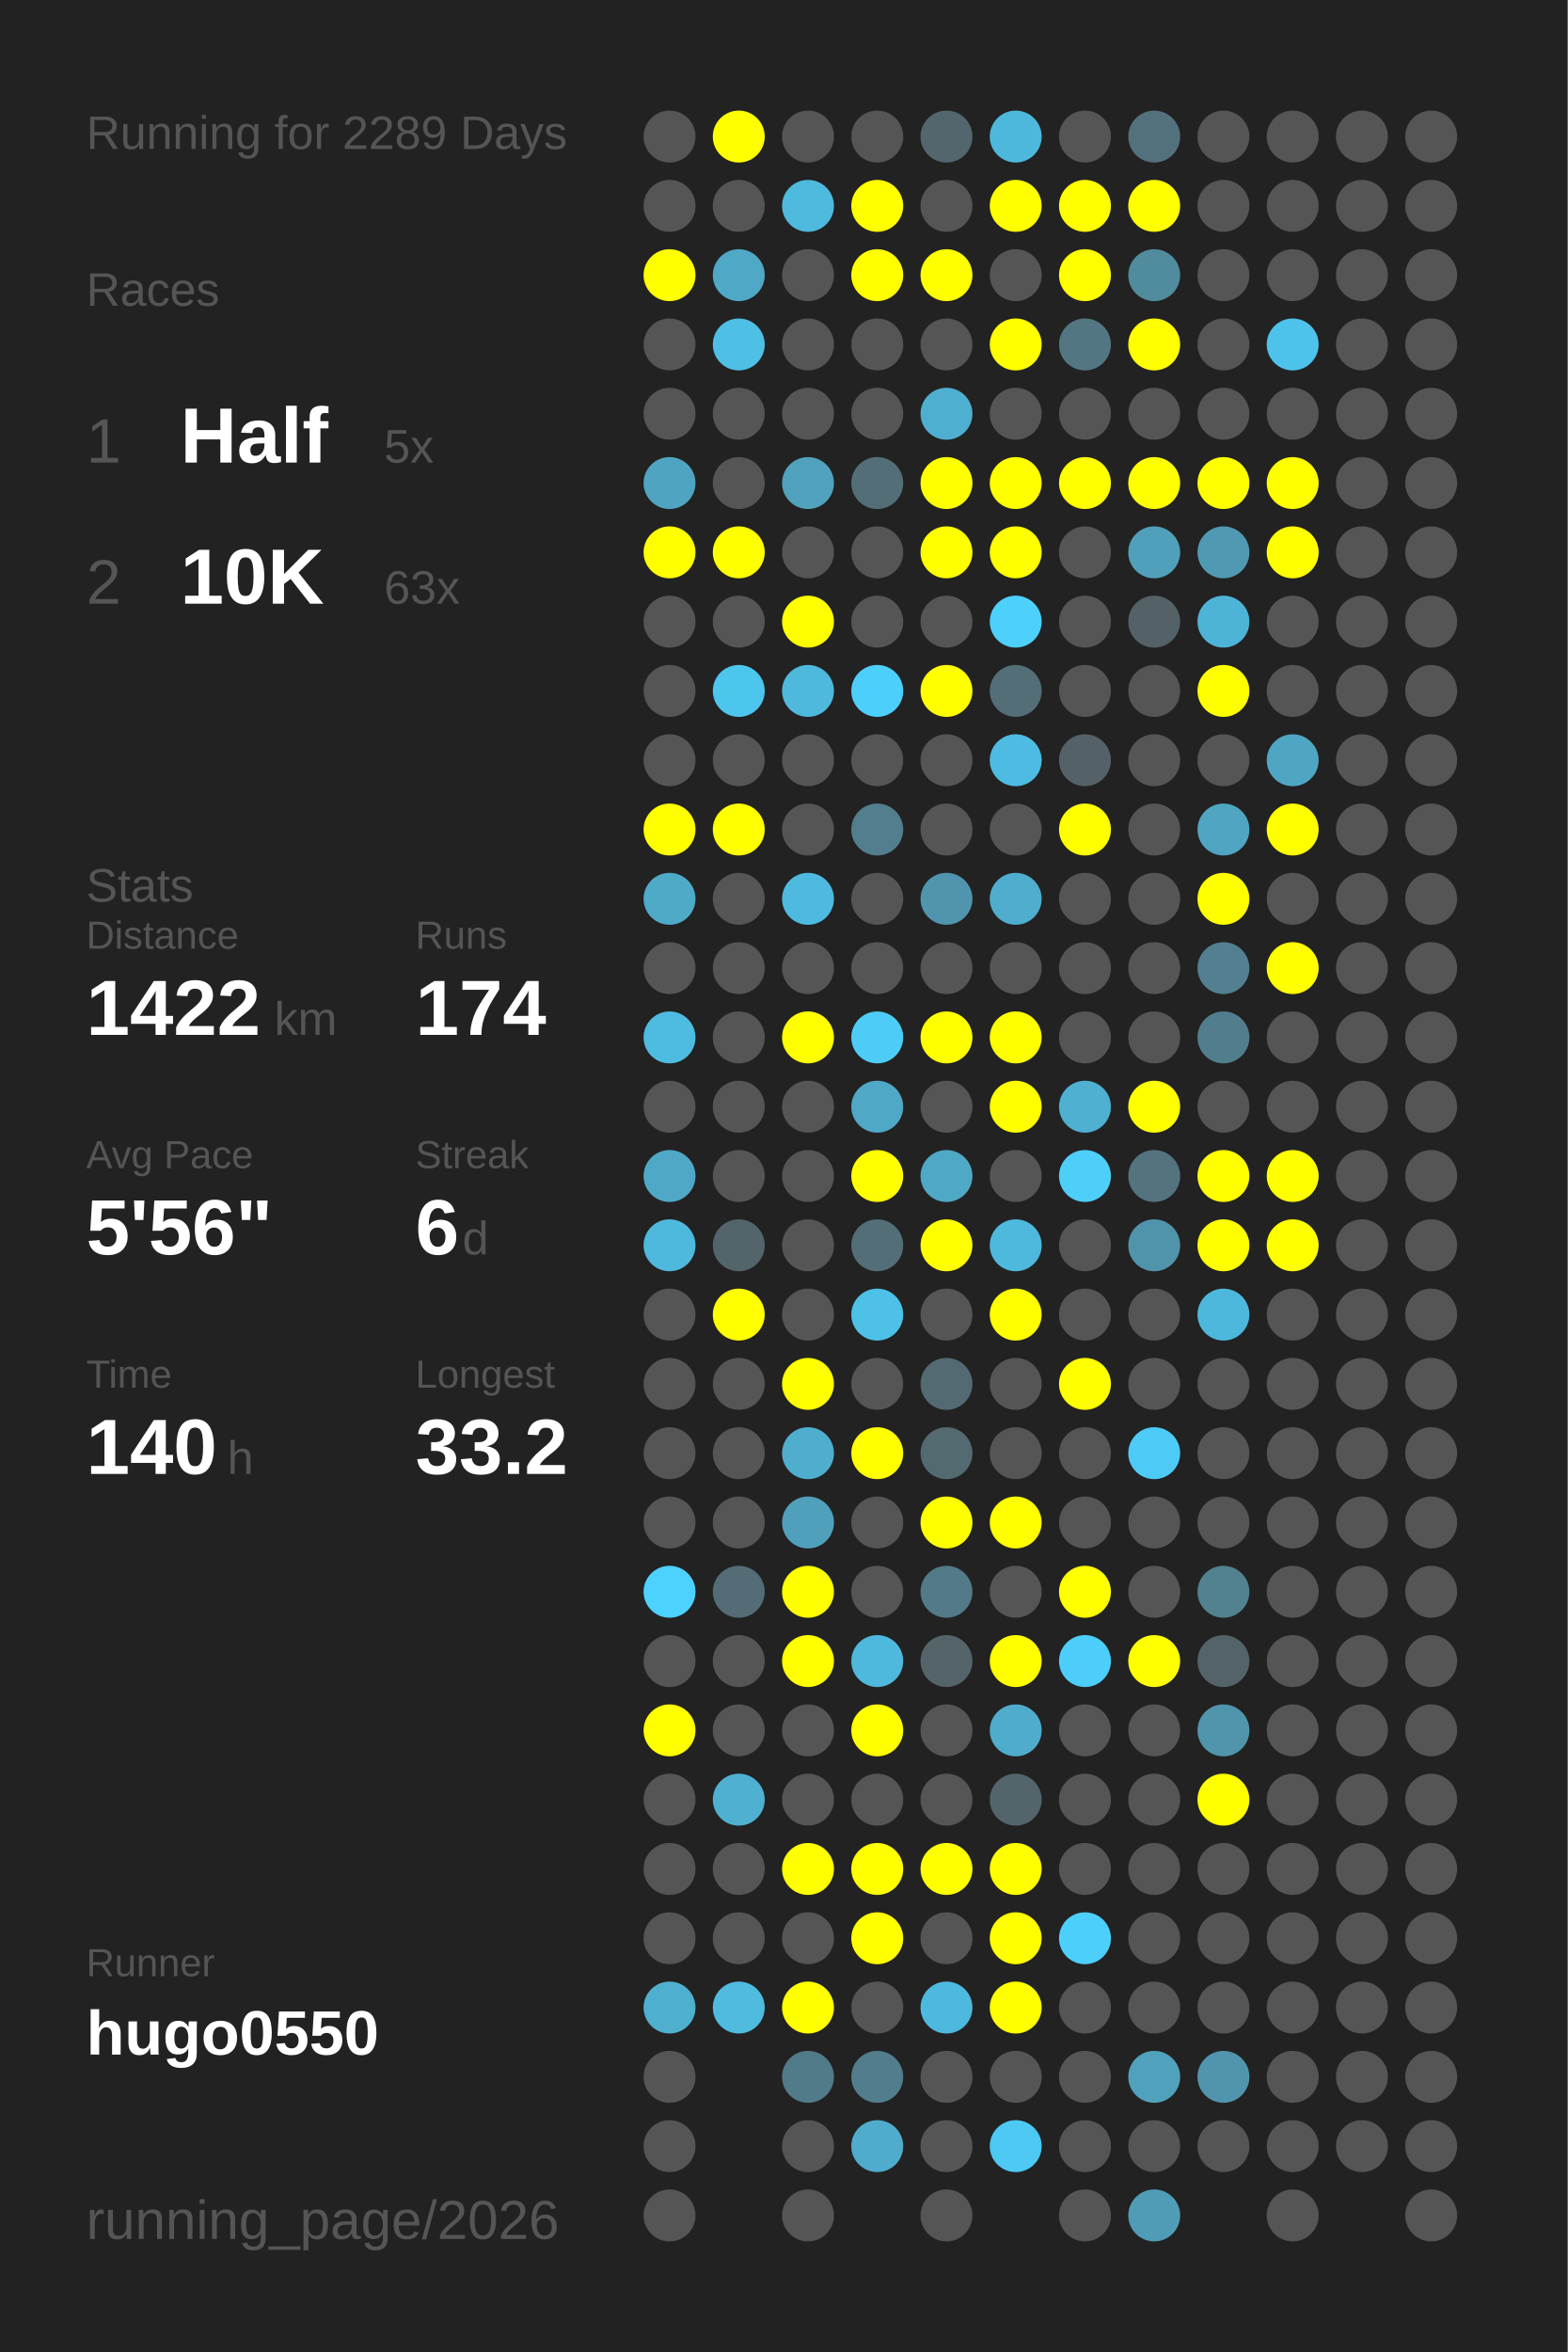
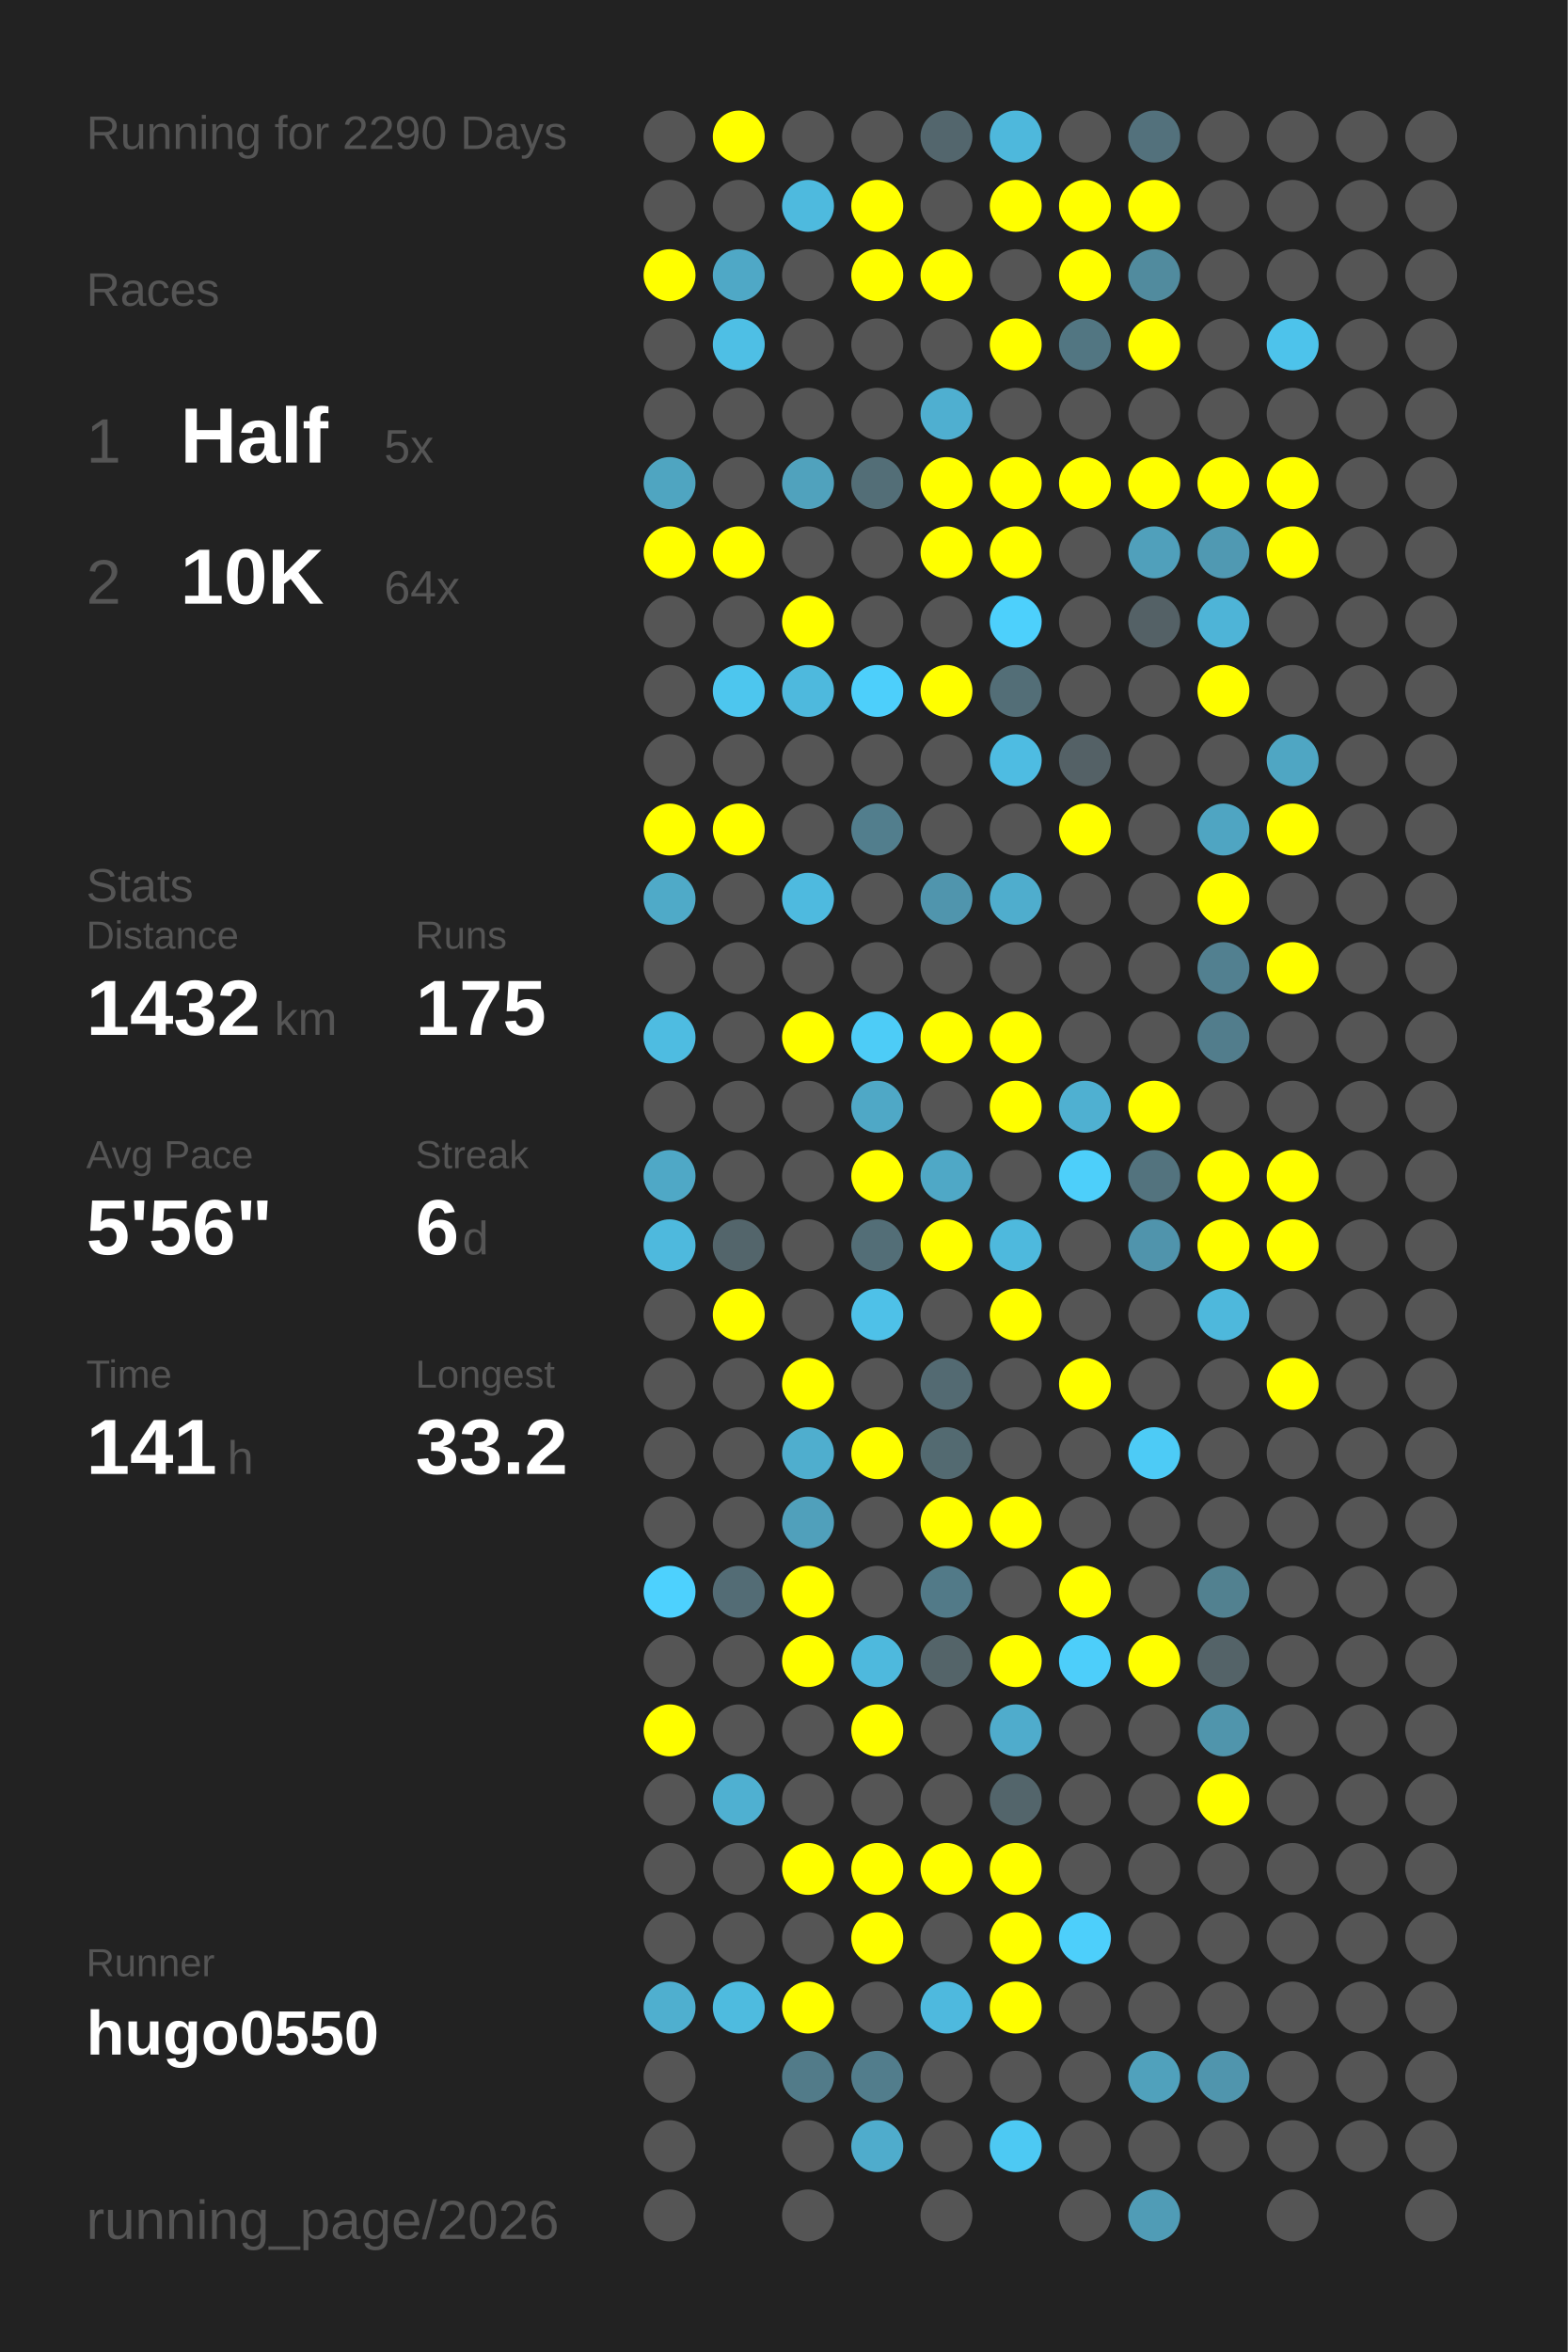
<svg xmlns="http://www.w3.org/2000/svg" baseProfile="full" height="300mm" version="1.1" viewBox="0,0,200,300" width="200mm">
  <defs />
  <rect fill="#222222" height="300" width="200" x="0" y="0" />
-   <text fill="#555555" style="font-size:6px; font-family:Arial;" x="11" y="19">Running for 2289 Days</text>
+   <text fill="#555555" style="font-size:6px; font-family:Arial;" x="11" y="19">Running for 2290 Days</text>
  <text fill="#555555" style="font-size:6px; font-family:Arial;" x="11" y="39">Races</text>
  <text fill="#555555" style="font-size:8px; font-family:Arial;" x="11" y="59">1</text>
  <text fill="#FFFFFF" style="font-size:10px; font-family:Arial; font-weight:bold;" x="23" y="59">Half</text>
  <text fill="#555555" style="font-size:6px; font-family:Arial;" x="49" y="59">5x</text>
  <text fill="#555555" style="font-size:8px; font-family:Arial;" x="11" y="77">2</text>
  <text fill="#FFFFFF" style="font-size:10px; font-family:Arial; font-weight:bold;" x="23" y="77">10K</text>
-   <text fill="#555555" style="font-size:6px; font-family:Arial;" x="49" y="77">63x</text>
+   <text fill="#555555" style="font-size:6px; font-family:Arial;" x="49" y="77">64x</text>
  <text fill="#555555" style="font-size:6px; font-family:Arial;" x="11" y="115">Stats</text>
  <text fill="#555555" style="font-size:5px; font-family:Arial;" x="11" y="121">Distance</text>
-   <text fill="#FFFFFF" style="font-size:10px; font-family:Arial; font-weight:bold;" x="11" y="132">1422</text>
+   <text fill="#FFFFFF" style="font-size:10px; font-family:Arial; font-weight:bold;" x="11" y="132">1432</text>
  <text fill="#555555" style="font-size:6px; font-family:Arial;" x="35" y="132">km</text>
  <text fill="#555555" style="font-size:5px; font-family:Arial;" x="53" y="121">Runs</text>
-   <text fill="#FFFFFF" style="font-size:10px; font-family:Arial; font-weight:bold;" x="53" y="132">174</text>
+   <text fill="#FFFFFF" style="font-size:10px; font-family:Arial; font-weight:bold;" x="53" y="132">175</text>
  <text fill="#555555" style="font-size:5px; font-family:Arial;" x="11" y="149">Avg Pace</text>
  <text fill="#FFFFFF" style="font-size:10px; font-family:Arial; font-weight:bold;" x="11" y="160">5'56"</text>
  <text fill="#555555" style="font-size:5px; font-family:Arial;" x="53" y="149">Streak</text>
  <text fill="#FFFFFF" style="font-size:10px; font-family:Arial; font-weight:bold;" x="53" y="160">6</text>
  <text fill="#555555" style="font-size:6px; font-family:Arial;" x="59" y="160">d</text>
  <text fill="#555555" style="font-size:5px; font-family:Arial;" x="11" y="177">Time</text>
-   <text fill="#FFFFFF" style="font-size:10px; font-family:Arial; font-weight:bold;" x="11" y="188">140</text>
+   <text fill="#FFFFFF" style="font-size:10px; font-family:Arial; font-weight:bold;" x="11" y="188">141</text>
  <text fill="#555555" style="font-size:6px; font-family:Arial;" x="29" y="188">h</text>
  <text fill="#555555" style="font-size:5px; font-family:Arial;" x="53" y="177">Longest</text>
  <text fill="#FFFFFF" style="font-size:10px; font-family:Arial; font-weight:bold;" x="53" y="188">33.2</text>
  <text fill="#555555" style="font-size:5px; font-family:Arial;" x="11" y="252.065">Runner</text>
  <text fill="#FFFFFF" style="font-size:8px; font-family:Arial; font-weight:bold;" x="11" y="262.065">hugo0550</text>
  <text fill="#555555" style="font-size:7px; font-family:Arial;" x="11" y="285.581">running_page/2026</text>
  <circle cx="85.417" cy="17.419" fill="#555555" r="3.312" />
  <circle cx="85.417" cy="26.258" fill="#555555" r="3.312" />
  <circle cx="85.417" cy="35.097" fill="#FFFF00" r="3.312" />
  <circle cx="85.417" cy="43.935" fill="#555555" r="3.312" />
  <circle cx="85.417" cy="52.774" fill="#555555" r="3.312" />
  <circle cx="85.417" cy="61.613" fill="#4fa5c1" r="3.312" />
  <circle cx="85.417" cy="70.452" fill="#FFFF00" r="3.312" />
  <circle cx="85.417" cy="79.29" fill="#555555" r="3.312" />
  <circle cx="85.417" cy="88.129" fill="#555555" r="3.312" />
  <circle cx="85.417" cy="96.968" fill="#555555" r="3.312" />
  <circle cx="85.417" cy="105.806" fill="#FFFF00" r="3.312" />
  <circle cx="85.417" cy="114.645" fill="#4faac8" r="3.312" />
  <circle cx="85.417" cy="123.484" fill="#555555" r="3.312" />
  <circle cx="85.417" cy="132.323" fill="#4ebce1" r="3.312" />
  <circle cx="85.417" cy="141.161" fill="#555555" r="3.312" />
  <circle cx="85.417" cy="150" fill="#4fa8c6" r="3.312" />
  <circle cx="85.417" cy="158.839" fill="#4eb9dd" r="3.312" />
  <circle cx="85.417" cy="167.677" fill="#555555" r="3.312" />
  <circle cx="85.417" cy="176.516" fill="#555555" r="3.312" />
  <circle cx="85.417" cy="185.355" fill="#555555" r="3.312" />
  <circle cx="85.417" cy="194.194" fill="#555555" r="3.312" />
  <circle cx="85.417" cy="203.032" fill="#4dd1fe" r="3.312" />
  <circle cx="85.417" cy="211.871" fill="#555555" r="3.312" />
  <circle cx="85.417" cy="220.71" fill="#FFFF00" r="3.312" />
  <circle cx="85.417" cy="229.548" fill="#555555" r="3.312" />
  <circle cx="85.417" cy="238.387" fill="#555555" r="3.312" />
  <circle cx="85.417" cy="247.226" fill="#555555" r="3.312" />
  <circle cx="85.417" cy="256.065" fill="#4fafcf" r="3.312" />
  <circle cx="85.417" cy="264.903" fill="#555555" r="3.312" />
  <circle cx="85.417" cy="273.742" fill="#555555" r="3.312" />
  <circle cx="85.417" cy="282.581" fill="#555555" r="3.312" />
  <circle cx="94.25" cy="17.419" fill="#FFFF00" r="3.312" />
  <circle cx="94.25" cy="26.258" fill="#555555" r="3.312" />
  <circle cx="94.25" cy="35.097" fill="#4fa8c6" r="3.312" />
  <circle cx="94.25" cy="43.935" fill="#4ebfe5" r="3.312" />
  <circle cx="94.25" cy="52.774" fill="#555555" r="3.312" />
  <circle cx="94.25" cy="61.613" fill="#555555" r="3.312" />
  <circle cx="94.25" cy="70.452" fill="#FFFF00" r="3.312" />
  <circle cx="94.25" cy="79.29" fill="#555555" r="3.312" />
  <circle cx="94.25" cy="88.129" fill="#4dc6ee" r="3.312" />
  <circle cx="94.25" cy="96.968" fill="#555555" r="3.312" />
  <circle cx="94.25" cy="105.806" fill="#FFFF00" r="3.312" />
  <circle cx="94.25" cy="114.645" fill="#555555" r="3.312" />
  <circle cx="94.25" cy="123.484" fill="#555555" r="3.312" />
  <circle cx="94.25" cy="132.323" fill="#555555" r="3.312" />
  <circle cx="94.25" cy="141.161" fill="#555555" r="3.312" />
  <circle cx="94.25" cy="150" fill="#555555" r="3.312" />
  <circle cx="94.25" cy="158.839" fill="#53656b" r="3.312" />
  <circle cx="94.25" cy="167.677" fill="#FFFF00" r="3.312" />
  <circle cx="94.25" cy="176.516" fill="#555555" r="3.312" />
  <circle cx="94.25" cy="185.355" fill="#555555" r="3.312" />
  <circle cx="94.25" cy="194.194" fill="#555555" r="3.312" />
  <circle cx="94.25" cy="203.032" fill="#536c75" r="3.312" />
  <circle cx="94.25" cy="211.871" fill="#555555" r="3.312" />
  <circle cx="94.25" cy="220.71" fill="#555555" r="3.312" />
  <circle cx="94.25" cy="229.548" fill="#4fb0d1" r="3.312" />
  <circle cx="94.25" cy="238.387" fill="#555555" r="3.312" />
  <circle cx="94.25" cy="247.226" fill="#555555" r="3.312" />
  <circle cx="94.25" cy="256.065" fill="#4ebbdf" r="3.312" />
  <circle cx="103.083" cy="17.419" fill="#555555" r="3.312" />
  <circle cx="103.083" cy="26.258" fill="#4ebade" r="3.312" />
  <circle cx="103.083" cy="35.097" fill="#555555" r="3.312" />
  <circle cx="103.083" cy="43.935" fill="#555555" r="3.312" />
  <circle cx="103.083" cy="52.774" fill="#555555" r="3.312" />
  <circle cx="103.083" cy="61.613" fill="#50a2bd" r="3.312" />
  <circle cx="103.083" cy="70.452" fill="#555555" r="3.312" />
  <circle cx="103.083" cy="79.29" fill="#FFFF00" r="3.312" />
  <circle cx="103.083" cy="88.129" fill="#4eb9dd" r="3.312" />
  <circle cx="103.083" cy="96.968" fill="#555555" r="3.312" />
  <circle cx="103.083" cy="105.806" fill="#555555" r="3.312" />
  <circle cx="103.083" cy="114.645" fill="#4ebadf" r="3.312" />
  <circle cx="103.083" cy="123.484" fill="#555555" r="3.312" />
  <circle cx="103.083" cy="132.323" fill="#FFFF00" r="3.312" />
  <circle cx="103.083" cy="141.161" fill="#555555" r="3.312" />
  <circle cx="103.083" cy="150" fill="#555555" r="3.312" />
  <circle cx="103.083" cy="158.839" fill="#555555" r="3.312" />
  <circle cx="103.083" cy="167.677" fill="#555555" r="3.312" />
  <circle cx="103.083" cy="176.516" fill="#FFFF00" r="3.312" />
  <circle cx="103.083" cy="185.355" fill="#4faece" r="3.312" />
  <circle cx="103.083" cy="194.194" fill="#50a0bb" r="3.312" />
  <circle cx="103.083" cy="203.032" fill="#FFFF00" r="3.312" />
  <circle cx="103.083" cy="211.871" fill="#FFFF00" r="3.312" />
  <circle cx="103.083" cy="220.71" fill="#555555" r="3.312" />
  <circle cx="103.083" cy="229.548" fill="#555555" r="3.312" />
  <circle cx="103.083" cy="238.387" fill="#FFFF00" r="3.312" />
  <circle cx="103.083" cy="247.226" fill="#555555" r="3.312" />
  <circle cx="103.083" cy="256.065" fill="#FFFF00" r="3.312" />
  <circle cx="103.083" cy="264.903" fill="#527b89" r="3.312" />
  <circle cx="103.083" cy="273.742" fill="#555555" r="3.312" />
  <circle cx="103.083" cy="282.581" fill="#555555" r="3.312" />
  <circle cx="111.917" cy="17.419" fill="#555555" r="3.312" />
  <circle cx="111.917" cy="26.258" fill="#FFFF00" r="3.312" />
  <circle cx="111.917" cy="35.097" fill="#FFFF00" r="3.312" />
  <circle cx="111.917" cy="43.935" fill="#555555" r="3.312" />
  <circle cx="111.917" cy="52.774" fill="#555555" r="3.312" />
  <circle cx="111.917" cy="61.613" fill="#536e77" r="3.312" />
  <circle cx="111.917" cy="70.452" fill="#555555" r="3.312" />
  <circle cx="111.917" cy="79.29" fill="#555555" r="3.312" />
  <circle cx="111.917" cy="88.129" fill="#4dcffb" r="3.312" />
  <circle cx="111.917" cy="96.968" fill="#555555" r="3.312" />
  <circle cx="111.917" cy="105.806" fill="#527e8d" r="3.312" />
  <circle cx="111.917" cy="114.645" fill="#555555" r="3.312" />
  <circle cx="111.917" cy="123.484" fill="#555555" r="3.312" />
  <circle cx="111.917" cy="132.323" fill="#4dccf7" r="3.312" />
  <circle cx="111.917" cy="141.161" fill="#4fa8c6" r="3.312" />
  <circle cx="111.917" cy="150" fill="#FFFF00" r="3.312" />
  <circle cx="111.917" cy="158.839" fill="#536e77" r="3.312" />
  <circle cx="111.917" cy="167.677" fill="#4ec1e8" r="3.312" />
  <circle cx="111.917" cy="176.516" fill="#555555" r="3.312" />
  <circle cx="111.917" cy="185.355" fill="#FFFF00" r="3.312" />
  <circle cx="111.917" cy="194.194" fill="#555555" r="3.312" />
  <circle cx="111.917" cy="203.032" fill="#555555" r="3.312" />
  <circle cx="111.917" cy="211.871" fill="#4eb9dd" r="3.312" />
  <circle cx="111.917" cy="220.71" fill="#FFFF00" r="3.312" />
  <circle cx="111.917" cy="229.548" fill="#555555" r="3.312" />
  <circle cx="111.917" cy="238.387" fill="#FFFF00" r="3.312" />
  <circle cx="111.917" cy="247.226" fill="#FFFF00" r="3.312" />
  <circle cx="111.917" cy="256.065" fill="#555555" r="3.312" />
  <circle cx="111.917" cy="264.903" fill="#527d8c" r="3.312" />
  <circle cx="111.917" cy="273.742" fill="#4faccc" r="3.312" />
  <circle cx="120.75" cy="17.419" fill="#53666d" r="3.312" />
  <circle cx="120.75" cy="26.258" fill="#555555" r="3.312" />
  <circle cx="120.75" cy="35.097" fill="#FFFF00" r="3.312" />
  <circle cx="120.75" cy="43.935" fill="#555555" r="3.312" />
  <circle cx="120.75" cy="52.774" fill="#4fafd0" r="3.312" />
  <circle cx="120.75" cy="61.613" fill="#FFFF00" r="3.312" />
  <circle cx="120.75" cy="70.452" fill="#FFFF00" r="3.312" />
  <circle cx="120.75" cy="79.29" fill="#555555" r="3.312" />
  <circle cx="120.75" cy="88.129" fill="#FFFF00" r="3.312" />
  <circle cx="120.75" cy="96.968" fill="#555555" r="3.312" />
  <circle cx="120.75" cy="105.806" fill="#555555" r="3.312" />
  <circle cx="120.75" cy="114.645" fill="#5095ad" r="3.312" />
  <circle cx="120.75" cy="123.484" fill="#555555" r="3.312" />
  <circle cx="120.75" cy="132.323" fill="#FFFF00" r="3.312" />
  <circle cx="120.75" cy="141.161" fill="#555555" r="3.312" />
  <circle cx="120.75" cy="150" fill="#4fa8c6" r="3.312" />
  <circle cx="120.75" cy="158.839" fill="#FFFF00" r="3.312" />
  <circle cx="120.75" cy="167.677" fill="#555555" r="3.312" />
  <circle cx="120.75" cy="176.516" fill="#536a72" r="3.312" />
  <circle cx="120.75" cy="185.355" fill="#536a71" r="3.312" />
  <circle cx="120.75" cy="194.194" fill="#FFFF00" r="3.312" />
  <circle cx="120.75" cy="203.032" fill="#527a88" r="3.312" />
  <circle cx="120.75" cy="211.871" fill="#546469" r="3.312" />
  <circle cx="120.75" cy="220.71" fill="#555555" r="3.312" />
  <circle cx="120.75" cy="229.548" fill="#555555" r="3.312" />
  <circle cx="120.75" cy="238.387" fill="#FFFF00" r="3.312" />
  <circle cx="120.75" cy="247.226" fill="#555555" r="3.312" />
  <circle cx="120.75" cy="256.065" fill="#4eb9de" r="3.312" />
  <circle cx="120.75" cy="264.903" fill="#555555" r="3.312" />
  <circle cx="120.75" cy="273.742" fill="#555555" r="3.312" />
  <circle cx="120.75" cy="282.581" fill="#555555" r="3.312" />
  <circle cx="129.583" cy="17.419" fill="#4eb8dc" r="3.312" />
  <circle cx="129.583" cy="26.258" fill="#FFFF00" r="3.312" />
  <circle cx="129.583" cy="35.097" fill="#555555" r="3.312" />
  <circle cx="129.583" cy="43.935" fill="#FFFF00" r="3.312" />
  <circle cx="129.583" cy="52.774" fill="#555555" r="3.312" />
  <circle cx="129.583" cy="61.613" fill="#FFFF00" r="3.312" />
  <circle cx="129.583" cy="70.452" fill="#FFFF00" r="3.312" />
  <circle cx="129.583" cy="79.29" fill="#4dd0fc" r="3.312" />
  <circle cx="129.583" cy="88.129" fill="#536e77" r="3.312" />
  <circle cx="129.583" cy="96.968" fill="#4ebce2" r="3.312" />
  <circle cx="129.583" cy="105.806" fill="#555555" r="3.312" />
  <circle cx="129.583" cy="114.645" fill="#4fadcd" r="3.312" />
  <circle cx="129.583" cy="123.484" fill="#555555" r="3.312" />
  <circle cx="129.583" cy="132.323" fill="#FFFF00" r="3.312" />
  <circle cx="129.583" cy="141.161" fill="#FFFF00" r="3.312" />
  <circle cx="129.583" cy="150" fill="#555555" r="3.312" />
  <circle cx="129.583" cy="158.839" fill="#4eb9dd" r="3.312" />
  <circle cx="129.583" cy="167.677" fill="#FFFF00" r="3.312" />
  <circle cx="129.583" cy="176.516" fill="#555555" r="3.312" />
  <circle cx="129.583" cy="185.355" fill="#555555" r="3.312" />
  <circle cx="129.583" cy="194.194" fill="#FFFF00" r="3.312" />
  <circle cx="129.583" cy="203.032" fill="#555555" r="3.312" />
  <circle cx="129.583" cy="211.871" fill="#FFFF00" r="3.312" />
  <circle cx="129.583" cy="220.71" fill="#4faccc" r="3.312" />
  <circle cx="129.583" cy="229.548" fill="#53656b" r="3.312" />
  <circle cx="129.583" cy="238.387" fill="#FFFF00" r="3.312" />
  <circle cx="129.583" cy="247.226" fill="#FFFF00" r="3.312" />
  <circle cx="129.583" cy="256.065" fill="#FFFF00" r="3.312" />
  <circle cx="129.583" cy="264.903" fill="#555555" r="3.312" />
  <circle cx="129.583" cy="273.742" fill="#4dc9f3" r="3.312" />
  <circle cx="138.417" cy="17.419" fill="#555555" r="3.312" />
  <circle cx="138.417" cy="26.258" fill="#FFFF00" r="3.312" />
  <circle cx="138.417" cy="35.097" fill="#FFFF00" r="3.312" />
  <circle cx="138.417" cy="43.935" fill="#527682" r="3.312" />
  <circle cx="138.417" cy="52.774" fill="#555555" r="3.312" />
  <circle cx="138.417" cy="61.613" fill="#FFFF00" r="3.312" />
  <circle cx="138.417" cy="70.452" fill="#555555" r="3.312" />
  <circle cx="138.417" cy="79.29" fill="#555555" r="3.312" />
  <circle cx="138.417" cy="88.129" fill="#555555" r="3.312" />
  <circle cx="138.417" cy="96.968" fill="#546166" r="3.312" />
  <circle cx="138.417" cy="105.806" fill="#FFFF00" r="3.312" />
  <circle cx="138.417" cy="114.645" fill="#555555" r="3.312" />
  <circle cx="138.417" cy="123.484" fill="#555555" r="3.312" />
  <circle cx="138.417" cy="132.323" fill="#555555" r="3.312" />
  <circle cx="138.417" cy="141.161" fill="#4fb0d1" r="3.312" />
  <circle cx="138.417" cy="150" fill="#4dcffa" r="3.312" />
  <circle cx="138.417" cy="158.839" fill="#555555" r="3.312" />
  <circle cx="138.417" cy="167.677" fill="#555555" r="3.312" />
  <circle cx="138.417" cy="176.516" fill="#FFFF00" r="3.312" />
  <circle cx="138.417" cy="185.355" fill="#555555" r="3.312" />
  <circle cx="138.417" cy="194.194" fill="#555555" r="3.312" />
  <circle cx="138.417" cy="203.032" fill="#FFFF00" r="3.312" />
  <circle cx="138.417" cy="211.871" fill="#4dcefa" r="3.312" />
  <circle cx="138.417" cy="220.71" fill="#555555" r="3.312" />
  <circle cx="138.417" cy="229.548" fill="#555555" r="3.312" />
  <circle cx="138.417" cy="238.387" fill="#555555" r="3.312" />
  <circle cx="138.417" cy="247.226" fill="#4dcffb" r="3.312" />
  <circle cx="138.417" cy="256.065" fill="#555555" r="3.312" />
  <circle cx="138.417" cy="264.903" fill="#555555" r="3.312" />
  <circle cx="138.417" cy="273.742" fill="#555555" r="3.312" />
  <circle cx="138.417" cy="282.581" fill="#555555" r="3.312" />
  <circle cx="147.25" cy="17.419" fill="#53717c" r="3.312" />
  <circle cx="147.25" cy="26.258" fill="#FFFF00" r="3.312" />
  <circle cx="147.25" cy="35.097" fill="#518b9e" r="3.312" />
  <circle cx="147.25" cy="43.935" fill="#FFFF00" r="3.312" />
  <circle cx="147.25" cy="52.774" fill="#555555" r="3.312" />
  <circle cx="147.25" cy="61.613" fill="#FFFF00" r="3.312" />
  <circle cx="147.25" cy="70.452" fill="#50a0bb" r="3.312" />
  <circle cx="147.25" cy="79.29" fill="#546166" r="3.312" />
  <circle cx="147.25" cy="88.129" fill="#555555" r="3.312" />
  <circle cx="147.25" cy="96.968" fill="#555555" r="3.312" />
  <circle cx="147.25" cy="105.806" fill="#555555" r="3.312" />
  <circle cx="147.25" cy="114.645" fill="#555555" r="3.312" />
  <circle cx="147.25" cy="123.484" fill="#555555" r="3.312" />
  <circle cx="147.25" cy="132.323" fill="#555555" r="3.312" />
  <circle cx="147.25" cy="141.161" fill="#FFFF00" r="3.312" />
  <circle cx="147.25" cy="150" fill="#53737e" r="3.312" />
  <circle cx="147.25" cy="158.839" fill="#5094ac" r="3.312" />
  <circle cx="147.25" cy="167.677" fill="#555555" r="3.312" />
  <circle cx="147.25" cy="176.516" fill="#555555" r="3.312" />
  <circle cx="147.25" cy="185.355" fill="#4dcbf6" r="3.312" />
  <circle cx="147.25" cy="194.194" fill="#555555" r="3.312" />
  <circle cx="147.25" cy="203.032" fill="#555555" r="3.312" />
  <circle cx="147.25" cy="211.871" fill="#FFFF00" r="3.312" />
  <circle cx="147.25" cy="220.71" fill="#555555" r="3.312" />
  <circle cx="147.25" cy="229.548" fill="#555555" r="3.312" />
  <circle cx="147.25" cy="238.387" fill="#555555" r="3.312" />
  <circle cx="147.25" cy="247.226" fill="#555555" r="3.312" />
  <circle cx="147.25" cy="256.065" fill="#555555" r="3.312" />
  <circle cx="147.25" cy="264.903" fill="#50a1bc" r="3.312" />
  <circle cx="147.25" cy="273.742" fill="#555555" r="3.312" />
  <circle cx="147.25" cy="282.581" fill="#509cb6" r="3.312" />
  <circle cx="156.083" cy="17.419" fill="#555555" r="3.312" />
  <circle cx="156.083" cy="26.258" fill="#555555" r="3.312" />
  <circle cx="156.083" cy="35.097" fill="#555555" r="3.312" />
  <circle cx="156.083" cy="43.935" fill="#555555" r="3.312" />
  <circle cx="156.083" cy="52.774" fill="#555555" r="3.312" />
  <circle cx="156.083" cy="61.613" fill="#FFFF00" r="3.312" />
  <circle cx="156.083" cy="70.452" fill="#5099b2" r="3.312" />
  <circle cx="156.083" cy="79.29" fill="#4eb4d7" r="3.312" />
  <circle cx="156.083" cy="88.129" fill="#FFFF00" r="3.312" />
  <circle cx="156.083" cy="96.968" fill="#555555" r="3.312" />
  <circle cx="156.083" cy="105.806" fill="#4fa5c2" r="3.312" />
  <circle cx="156.083" cy="114.645" fill="#FFFF00" r="3.312" />
  <circle cx="156.083" cy="123.484" fill="#528090" r="3.312" />
  <circle cx="156.083" cy="132.323" fill="#527d8c" r="3.312" />
  <circle cx="156.083" cy="141.161" fill="#555555" r="3.312" />
  <circle cx="156.083" cy="150" fill="#FFFF00" r="3.312" />
  <circle cx="156.083" cy="158.839" fill="#FFFF00" r="3.312" />
  <circle cx="156.083" cy="167.677" fill="#4eb8dc" r="3.312" />
  <circle cx="156.083" cy="176.516" fill="#555555" r="3.312" />
  <circle cx="156.083" cy="185.355" fill="#555555" r="3.312" />
  <circle cx="156.083" cy="194.194" fill="#555555" r="3.312" />
  <circle cx="156.083" cy="203.032" fill="#528190" r="3.312" />
  <circle cx="156.083" cy="211.871" fill="#546368" r="3.312" />
  <circle cx="156.083" cy="220.71" fill="#5095ac" r="3.312" />
  <circle cx="156.083" cy="229.548" fill="#FFFF00" r="3.312" />
  <circle cx="156.083" cy="238.387" fill="#555555" r="3.312" />
  <circle cx="156.083" cy="247.226" fill="#555555" r="3.312" />
  <circle cx="156.083" cy="256.065" fill="#555555" r="3.312" />
  <circle cx="156.083" cy="264.903" fill="#5095ad" r="3.312" />
  <circle cx="156.083" cy="273.742" fill="#555555" r="3.312" />
  <circle cx="164.917" cy="17.419" fill="#555555" r="3.312" />
  <circle cx="164.917" cy="26.258" fill="#555555" r="3.312" />
  <circle cx="164.917" cy="35.097" fill="#555555" r="3.312" />
  <circle cx="164.917" cy="43.935" fill="#4dc3eb" r="3.312" />
  <circle cx="164.917" cy="52.774" fill="#555555" r="3.312" />
  <circle cx="164.917" cy="61.613" fill="#FFFF00" r="3.312" />
  <circle cx="164.917" cy="70.452" fill="#FFFF00" r="3.312" />
  <circle cx="164.917" cy="79.29" fill="#555555" r="3.312" />
  <circle cx="164.917" cy="88.129" fill="#555555" r="3.312" />
  <circle cx="164.917" cy="96.968" fill="#4fa6c3" r="3.312" />
  <circle cx="164.917" cy="105.806" fill="#FFFF00" r="3.312" />
  <circle cx="164.917" cy="114.645" fill="#555555" r="3.312" />
  <circle cx="164.917" cy="123.484" fill="#FFFF00" r="3.312" />
  <circle cx="164.917" cy="132.323" fill="#555555" r="3.312" />
  <circle cx="164.917" cy="141.161" fill="#555555" r="3.312" />
  <circle cx="164.917" cy="150" fill="#FFFF00" r="3.312" />
  <circle cx="164.917" cy="158.839" fill="#FFFF00" r="3.312" />
  <circle cx="164.917" cy="167.677" fill="#555555" r="3.312" />
-   <circle cx="164.917" cy="176.516" fill="#555555" r="3.312" />
+   <circle cx="164.917" cy="176.516" fill="#FFFF00" r="3.312" />
  <circle cx="164.917" cy="185.355" fill="#555555" r="3.312" />
  <circle cx="164.917" cy="194.194" fill="#555555" r="3.312" />
  <circle cx="164.917" cy="203.032" fill="#555555" r="3.312" />
  <circle cx="164.917" cy="211.871" fill="#555555" r="3.312" />
  <circle cx="164.917" cy="220.71" fill="#555555" r="3.312" />
  <circle cx="164.917" cy="229.548" fill="#555555" r="3.312" />
  <circle cx="164.917" cy="238.387" fill="#555555" r="3.312" />
  <circle cx="164.917" cy="247.226" fill="#555555" r="3.312" />
  <circle cx="164.917" cy="256.065" fill="#555555" r="3.312" />
  <circle cx="164.917" cy="264.903" fill="#555555" r="3.312" />
  <circle cx="164.917" cy="273.742" fill="#555555" r="3.312" />
  <circle cx="164.917" cy="282.581" fill="#555555" r="3.312" />
  <circle cx="173.75" cy="17.419" fill="#555555" r="3.312" />
  <circle cx="173.75" cy="26.258" fill="#555555" r="3.312" />
  <circle cx="173.75" cy="35.097" fill="#555555" r="3.312" />
  <circle cx="173.75" cy="43.935" fill="#555555" r="3.312" />
  <circle cx="173.75" cy="52.774" fill="#555555" r="3.312" />
  <circle cx="173.75" cy="61.613" fill="#555555" r="3.312" />
  <circle cx="173.75" cy="70.452" fill="#555555" r="3.312" />
  <circle cx="173.75" cy="79.29" fill="#555555" r="3.312" />
  <circle cx="173.75" cy="88.129" fill="#555555" r="3.312" />
  <circle cx="173.75" cy="96.968" fill="#555555" r="3.312" />
  <circle cx="173.75" cy="105.806" fill="#555555" r="3.312" />
  <circle cx="173.75" cy="114.645" fill="#555555" r="3.312" />
  <circle cx="173.75" cy="123.484" fill="#555555" r="3.312" />
  <circle cx="173.75" cy="132.323" fill="#555555" r="3.312" />
  <circle cx="173.75" cy="141.161" fill="#555555" r="3.312" />
  <circle cx="173.75" cy="150" fill="#555555" r="3.312" />
  <circle cx="173.75" cy="158.839" fill="#555555" r="3.312" />
  <circle cx="173.75" cy="167.677" fill="#555555" r="3.312" />
  <circle cx="173.75" cy="176.516" fill="#555555" r="3.312" />
  <circle cx="173.75" cy="185.355" fill="#555555" r="3.312" />
  <circle cx="173.75" cy="194.194" fill="#555555" r="3.312" />
  <circle cx="173.75" cy="203.032" fill="#555555" r="3.312" />
  <circle cx="173.75" cy="211.871" fill="#555555" r="3.312" />
  <circle cx="173.75" cy="220.71" fill="#555555" r="3.312" />
  <circle cx="173.75" cy="229.548" fill="#555555" r="3.312" />
  <circle cx="173.75" cy="238.387" fill="#555555" r="3.312" />
  <circle cx="173.75" cy="247.226" fill="#555555" r="3.312" />
  <circle cx="173.75" cy="256.065" fill="#555555" r="3.312" />
  <circle cx="173.75" cy="264.903" fill="#555555" r="3.312" />
  <circle cx="173.75" cy="273.742" fill="#555555" r="3.312" />
  <circle cx="182.583" cy="17.419" fill="#555555" r="3.312" />
  <circle cx="182.583" cy="26.258" fill="#555555" r="3.312" />
  <circle cx="182.583" cy="35.097" fill="#555555" r="3.312" />
  <circle cx="182.583" cy="43.935" fill="#555555" r="3.312" />
  <circle cx="182.583" cy="52.774" fill="#555555" r="3.312" />
  <circle cx="182.583" cy="61.613" fill="#555555" r="3.312" />
  <circle cx="182.583" cy="70.452" fill="#555555" r="3.312" />
  <circle cx="182.583" cy="79.29" fill="#555555" r="3.312" />
  <circle cx="182.583" cy="88.129" fill="#555555" r="3.312" />
  <circle cx="182.583" cy="96.968" fill="#555555" r="3.312" />
  <circle cx="182.583" cy="105.806" fill="#555555" r="3.312" />
  <circle cx="182.583" cy="114.645" fill="#555555" r="3.312" />
  <circle cx="182.583" cy="123.484" fill="#555555" r="3.312" />
  <circle cx="182.583" cy="132.323" fill="#555555" r="3.312" />
  <circle cx="182.583" cy="141.161" fill="#555555" r="3.312" />
  <circle cx="182.583" cy="150" fill="#555555" r="3.312" />
  <circle cx="182.583" cy="158.839" fill="#555555" r="3.312" />
  <circle cx="182.583" cy="167.677" fill="#555555" r="3.312" />
  <circle cx="182.583" cy="176.516" fill="#555555" r="3.312" />
  <circle cx="182.583" cy="185.355" fill="#555555" r="3.312" />
  <circle cx="182.583" cy="194.194" fill="#555555" r="3.312" />
  <circle cx="182.583" cy="203.032" fill="#555555" r="3.312" />
  <circle cx="182.583" cy="211.871" fill="#555555" r="3.312" />
  <circle cx="182.583" cy="220.71" fill="#555555" r="3.312" />
  <circle cx="182.583" cy="229.548" fill="#555555" r="3.312" />
  <circle cx="182.583" cy="238.387" fill="#555555" r="3.312" />
  <circle cx="182.583" cy="247.226" fill="#555555" r="3.312" />
  <circle cx="182.583" cy="256.065" fill="#555555" r="3.312" />
  <circle cx="182.583" cy="264.903" fill="#555555" r="3.312" />
  <circle cx="182.583" cy="273.742" fill="#555555" r="3.312" />
  <circle cx="182.583" cy="282.581" fill="#555555" r="3.312" />
</svg>
